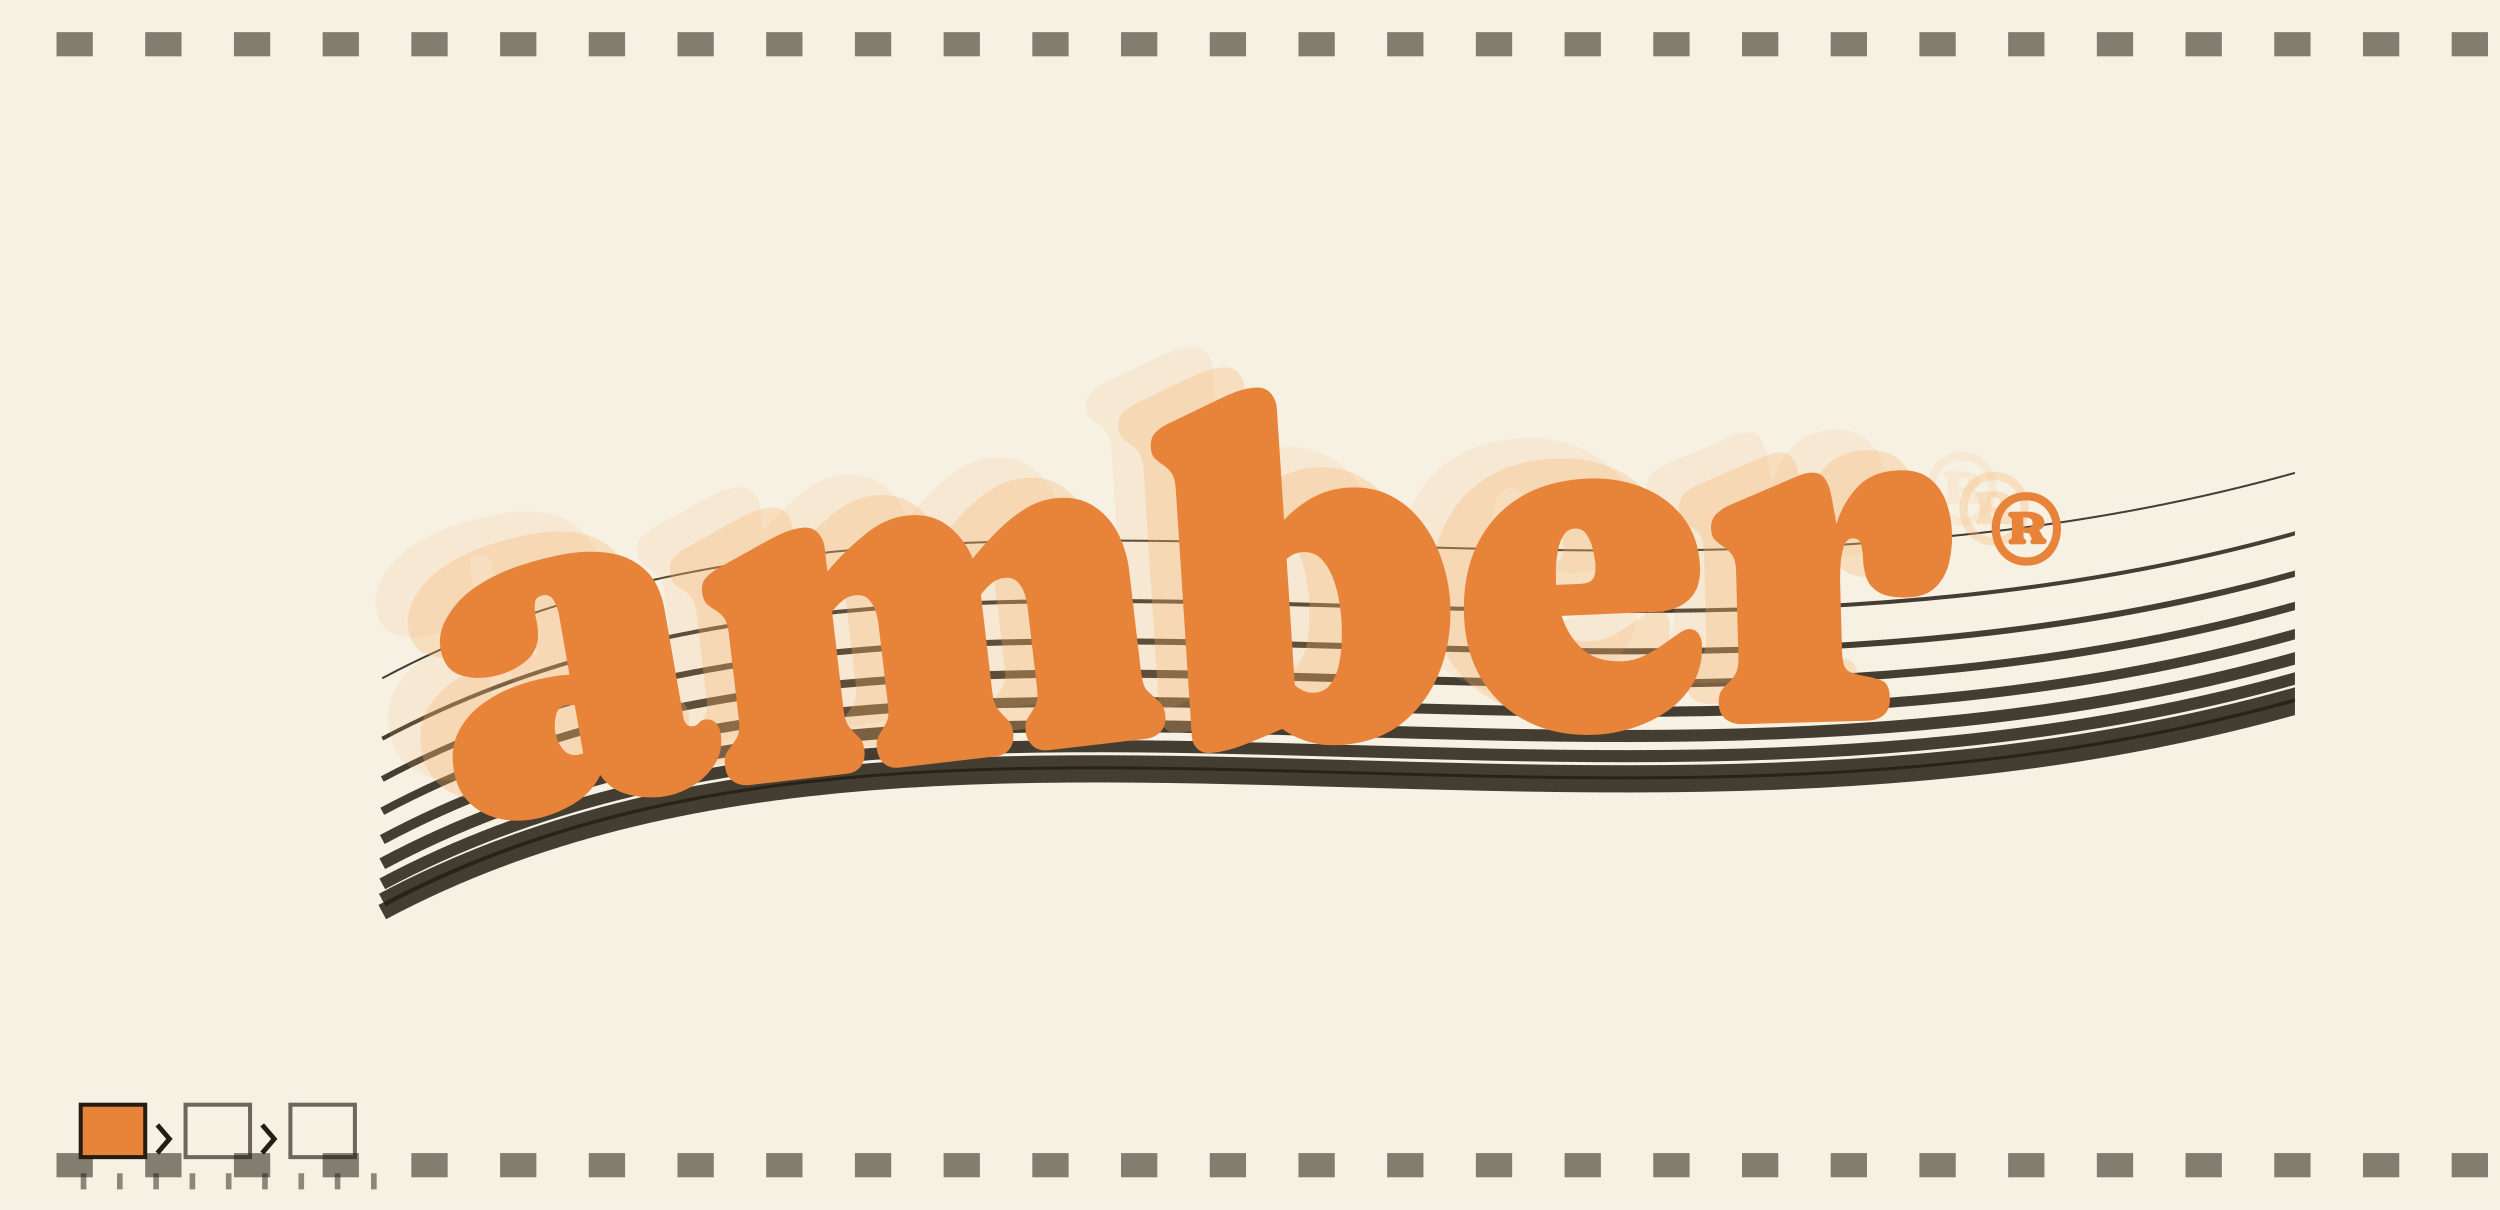
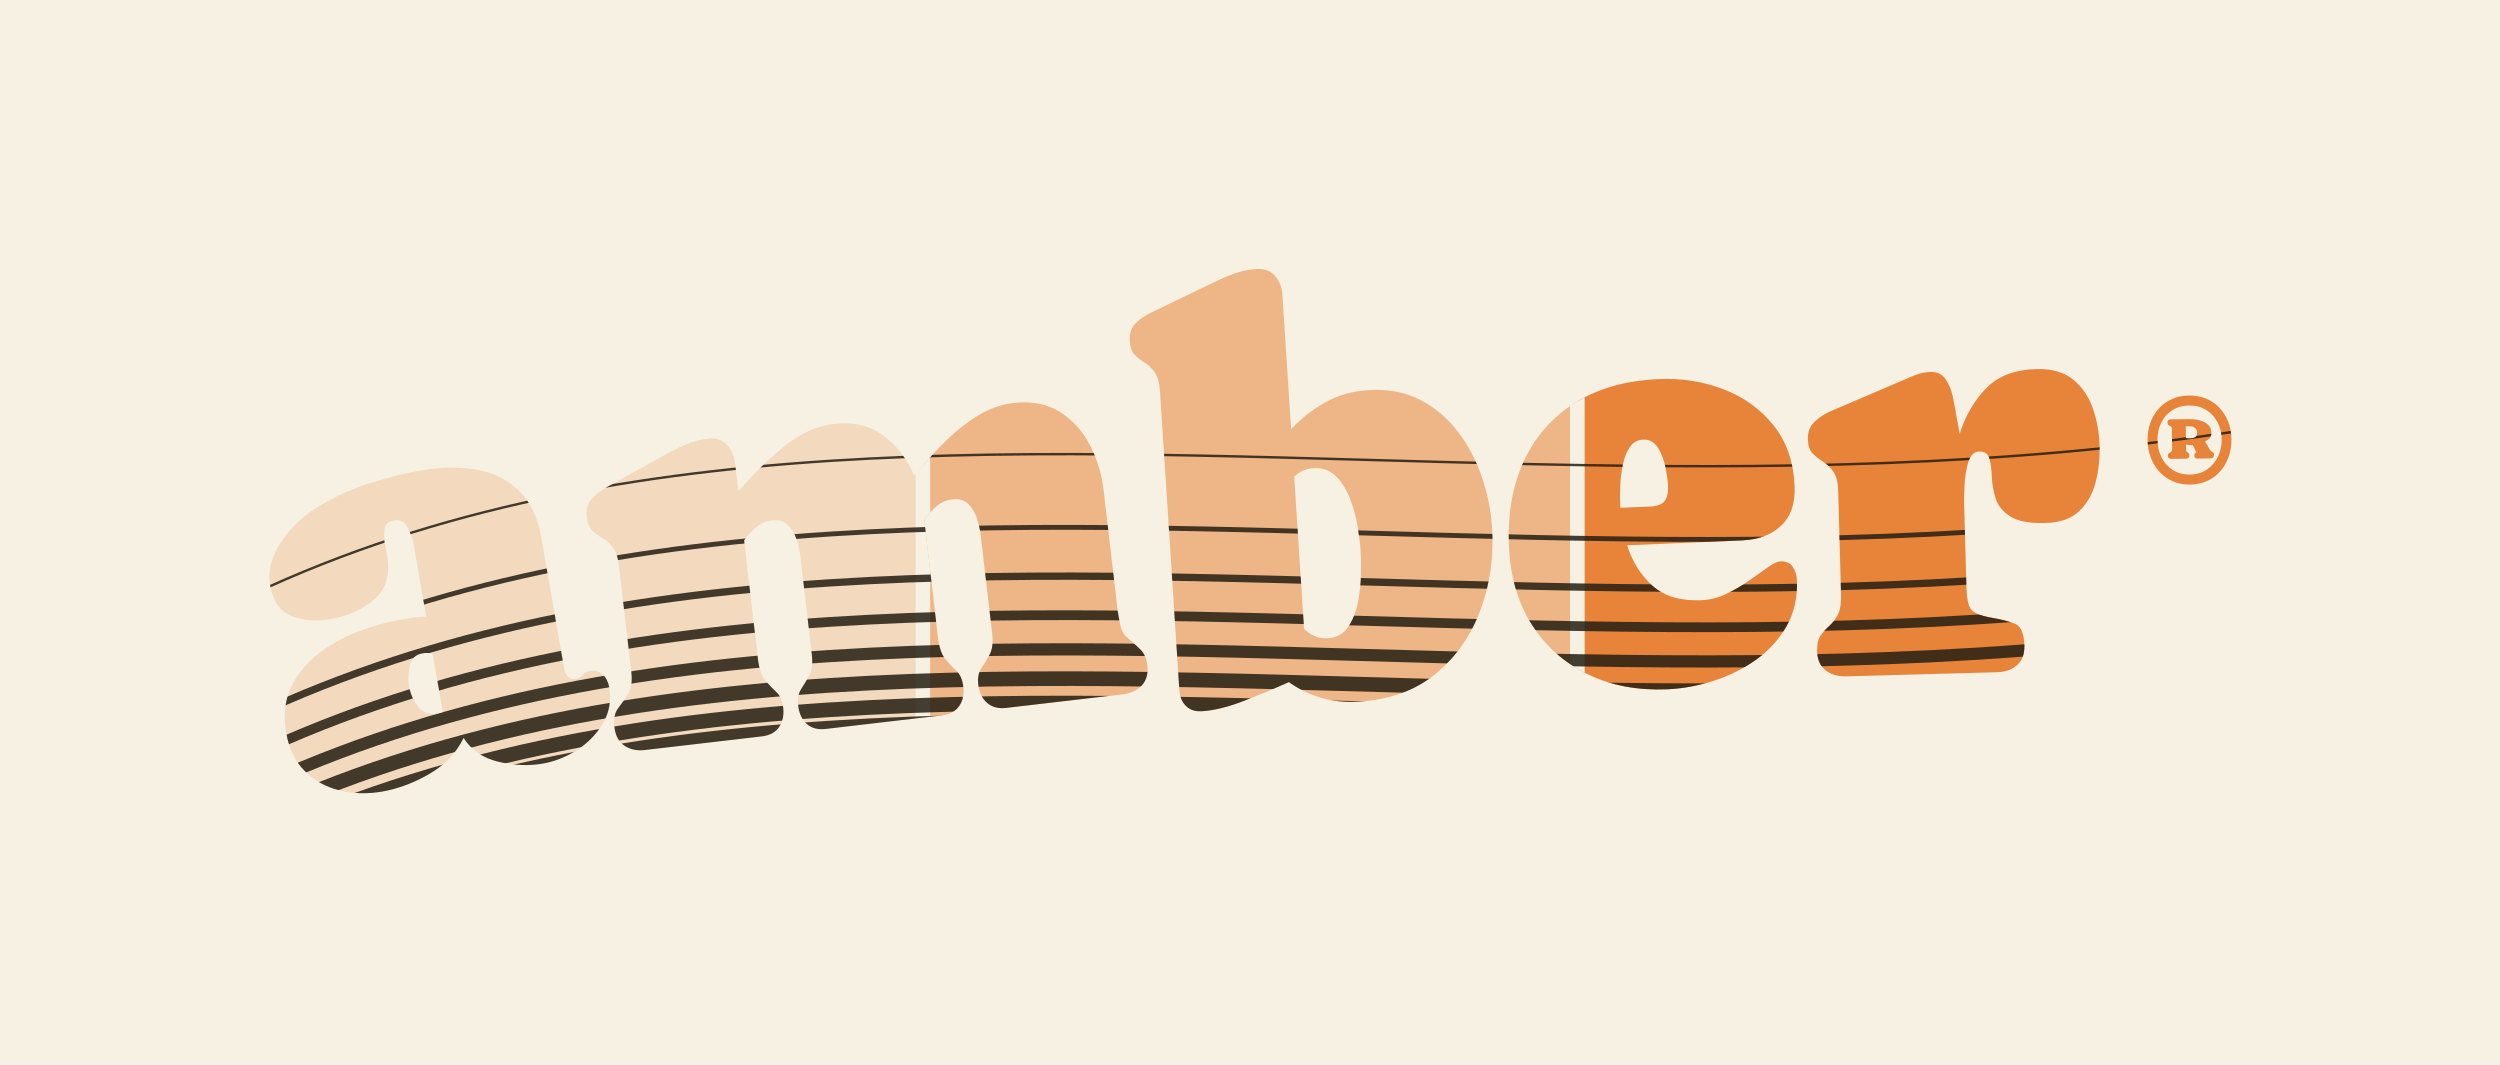
- <svg xmlns="http://www.w3.org/2000/svg" viewBox="-44.8 11.8 620 300" role="img" aria-label="amber mark — onion-skin frames of the wordmark stepping along the swoosh">
+ <svg xmlns="http://www.w3.org/2000/svg" viewBox="9.1 52.8 512.251 218.024" role="img" aria-label="amber mark — three exposure frames of the ink, ghost to live, split inside the letters">
  <defs>
    <path id="pl6-a" d="M40 230Q40 322 83 383.5Q126 445 195.5 482.5Q265 520 346 536Q427 552 502 552Q524 552 547 551.5Q570 551 592 547V807Q592 832 581.5 865Q571 898 539 898Q508 898 500.5 872.5Q493 847 493 824Q493 814 493.5 803.5Q494 793 494 782Q494 679 423 637.5Q352 596 261 596Q185 596 129 630Q73 664 73 750Q73 784 86.5 816Q100 848 121 873Q182 947 274.5 986Q367 1025 469.5 1039.5Q572 1054 662 1054Q764 1054 849 1025Q934 996 985 928.5Q1036 861 1036 747V286Q1036 269 1044 256Q1052 243 1071 243Q1086 243 1096.5 252.5Q1107 262 1122 262Q1151 262 1165.5 242Q1180 222 1180 195Q1180 125 1137.5 74.5Q1095 24 1032 -2.5Q969 -29 905 -29Q830 -29 753.5 4Q677 37 648 107Q597 36 508.5 3.5Q420 -29 335 -29Q257 -29 189.5 0.5Q122 30 81 88Q40 146 40 230ZM491 318Q491 278 510 242.5Q529 207 575 207Q584 207 592 209V416Q575 423 557 423Q519 423 505 385.5Q491 348 491 318Z" />
    <path id="pl6-m" d="M502 1056Q543 1056 564.5 1027.5Q586 999 586 961V860Q664 934 758.5 995Q853 1056 943 1056Q1050 1056 1114 994Q1178 932 1203 843Q1256 895 1317 944Q1378 993 1444 1024.5Q1510 1056 1578 1056Q1673 1056 1734.5 1006.5Q1796 957 1825.5 879.5Q1855 802 1855 717V301Q1855 278 1858 243.5Q1861 209 1880 193V192Q1902 169 1919 147.5Q1936 126 1936 91Q1936 47 1909 23.5Q1882 0 1839 0H1428Q1387 0 1364 25.5Q1341 51 1341 91Q1341 128 1358.5 148Q1376 168 1393 192.5Q1410 217 1410 264V609Q1410 637 1404 668.5Q1398 700 1380 723Q1362 746 1326 746Q1293 746 1267.5 728Q1242 710 1220 688V273Q1220 220 1237 194Q1254 168 1271 148Q1288 128 1288 91Q1288 50 1265.5 25Q1243 0 1201 0H793Q751 0 729 25.5Q707 51 707 91Q707 128 724 148.5Q741 169 758 193Q775 217 775 264V609Q775 637 769 668.5Q763 700 745 723Q727 746 691 746Q659 746 633 728.5Q607 711 586 688V273Q586 219 603 193Q620 167 637 147.5Q654 128 654 91Q654 51 632 25.5Q610 0 568 0H157Q114 0 87 23.5Q60 47 60 91Q60 135 80.5 156Q101 177 121 201.5Q141 226 141 279V650Q141 695 127 717.5Q113 740 95 753Q77 766 63 782.5Q49 799 49 832Q49 873 73.5 894Q98 915 132 929L343 1016Q381 1032 420.5 1044Q460 1056 502 1056Z" />
    <path id="pl6-b" d="M561 1409V937Q617 990 686.5 1023Q756 1056 839 1056Q941 1056 1016.5 1011Q1092 966 1141.5 892Q1191 818 1215.5 728Q1240 638 1240 548Q1240 398 1182 266Q1124 134 1012.5 52.5Q901 -29 738 -29Q665 -29 605 -7Q545 15 496 55Q421 27 336 0Q251 -27 186 -27Q151 -27 131.5 -5Q112 17 112 51V1099Q112 1144 98 1166.5Q84 1189 65 1202.5Q46 1216 32 1232Q18 1248 18 1280Q18 1321 43 1342.5Q68 1364 102 1377L317 1464Q355 1480 395 1492Q435 1504 477 1504Q518 1504 539.5 1475.5Q561 1447 561 1409ZM629 796Q592 796 561 771V237Q577 220 597 209.5Q617 199 642 199Q687 199 714 232.5Q741 266 754.5 316Q768 366 772 416Q776 466 776 498Q776 533 771 583Q766 633 750.5 682Q735 731 706 763.5Q677 796 629 796Z" />
    <path id="pl6-e" d="M1047 661Q1047 572 994.5 526Q942 480 856 480H453Q476 394 535 335.5Q594 277 705 277Q749 277 792.5 295.5Q836 314 874.5 339Q913 364 942 382.5Q971 401 986 401Q1015 401 1028 380.5Q1041 360 1041 334Q1041 243 998.5 174.5Q956 106 886.5 61Q817 16 734.5 -6.5Q652 -29 572 -29Q415 -29 295 36Q175 101 107.5 218.5Q40 336 40 495Q40 665 105.5 791Q171 917 294 986.5Q417 1056 589 1056Q708 1056 812.5 1011Q917 966 982 878Q1047 790 1047 661ZM435 634Q435 623 435 612H539Q577 612 591 629.5Q605 647 605 683Q605 707 599 746Q593 785 575.5 816Q558 847 525 847Q495 847 477 822.5Q459 798 450 761.5Q441 725 438 690Q435 655 435 634Z" />
    <path id="pl6-r" d="M593 593V301Q593 243 606.5 223Q620 203 678 191Q729 181 759.5 167.5Q790 154 790 91Q790 46 763 23Q736 0 692 0H164Q121 0 93 23Q65 46 65 91Q65 127 78.5 145Q92 163 109.5 177.5Q127 192 140.5 215.5Q154 239 154 287V650Q154 695 138.5 717.5Q123 740 103.5 753Q84 766 68.5 782.5Q53 799 53 832Q53 871 78.5 893.5Q104 916 137 929L387 1028Q411 1038 436 1047Q461 1056 488 1056Q523 1056 540 1029.5Q557 1003 563.5 968.5Q570 934 573 908Q576 890 579 872Q582 854 584 836Q615 928 679.5 992Q744 1056 858 1056Q939 1056 985.5 1016Q1032 976 1052 913.5Q1072 851 1072 781Q1072 716 1055 655.5Q1038 595 995.5 556Q953 517 876 517Q792 517 753.5 543Q715 569 704 607Q693 645 692.5 683Q692 721 686 747Q680 773 650 773Q623 773 611 735.5Q599 698 596 655Q593 612 593 593Z" />
    <path id="pl6-registered" d="M797 -163Q630 -163 495 -101.5Q360 -40 263.5 68.5Q167 177 115.5 319Q64 461 64 622Q64 784 115.5 924Q167 1064 264 1169.5Q361 1275 496 1334.5Q631 1394 797 1394Q964 1394 1099 1335Q1234 1276 1330.5 1170Q1427 1064 1478.5 924Q1530 784 1530 622Q1530 460 1479 318Q1428 176 1332 67.5Q1236 -41 1100.5 -102Q965 -163 797 -163ZM797 12Q969 12 1095.5 96Q1222 180 1291 319Q1360 458 1360 622Q1360 787 1290.5 922.5Q1221 1058 1094.5 1138.5Q968 1219 797 1219Q625 1219 499 1139Q373 1059 305 924Q237 789 237 622Q237 456 304.5 317.5Q372 179 497.5 95.5Q623 12 797 12ZM1181 736Q1181 677 1148 642.5Q1115 608 1068 589L1151 443Q1165 418 1194 402.5Q1223 387 1223 353Q1223 325 1207.5 307.5Q1192 290 1163 290H934Q878 290 878 344Q878 366 892 383Q908 388 908 401Q908 411 890 451Q872 491 855 524Q848 523 840 523Q813 523 787 527.5Q761 532 735 540V451Q735 421 749 410.5Q763 400 777.5 389Q792 378 792 344Q792 290 733 290H476Q416 290 416 344Q416 376 435 389.5Q454 403 472.5 414Q491 425 491 451V820Q491 848 472.5 858Q454 868 435 880Q416 892 416 927Q416 981 476 981H804Q862 981 927.5 970Q993 959 1050.5 931.5Q1108 904 1144.5 856.5Q1181 809 1181 736ZM735 856V650Q752 646 769.5 645Q787 644 806 644Q854 644 892.5 662.5Q931 681 931 738Q931 797 893.5 826.5Q856 856 800 856Z" />
    <clipPath id="pl6-text">
      <use href="#pl6-a" transform="translate(67.76 216.69) rotate(-9.882) translate(0 0.00) scale(0.058594 -0.058594)" />
      <use href="#pl6-m" transform="translate(132.13 207.54) rotate(-6.650) translate(0 0.00) scale(0.058594 -0.058594)" />
      <use href="#pl6-b" transform="translate(244.40 197.66) rotate(-3.710) translate(0 0.00) scale(0.058594 -0.058594)" />
      <use href="#pl6-e" transform="translate(317.18 193.77) rotate(-2.453) translate(0 0.00) scale(0.058594 -0.058594)" />
      <use href="#pl6-r" transform="translate(377.77 191.65) rotate(-1.573) translate(0 0.00) scale(0.058594 -0.058594)" />
      <use href="#pl6-registered" transform="translate(448.92 190.28) rotate(-0.641) translate(0 -40.00) scale(0.011719 -0.011719)" />
    </clipPath>
-     <mask id="pl6-around">
-       <rect x="-44.784" y="11.768" width="620" height="300" fill="#fff" />
-       <g fill="#000">
-         <use href="#pl6-a" transform="translate(67.76 216.69) rotate(-9.882) translate(0 0.00) scale(0.058594 -0.058594)" />
-         <use href="#pl6-m" transform="translate(132.13 207.54) rotate(-6.650) translate(0 0.00) scale(0.058594 -0.058594)" />
-         <use href="#pl6-b" transform="translate(244.40 197.66) rotate(-3.710) translate(0 0.00) scale(0.058594 -0.058594)" />
-         <use href="#pl6-e" transform="translate(317.18 193.77) rotate(-2.453) translate(0 0.00) scale(0.058594 -0.058594)" />
-         <use href="#pl6-r" transform="translate(377.77 191.65) rotate(-1.573) translate(0 0.00) scale(0.058594 -0.058594)" />
-         <use href="#pl6-registered" transform="translate(448.92 190.28) rotate(-0.641) translate(0 -40.00) scale(0.011719 -0.011719)" />
-       </g>
-     </mask>
  </defs>
-   <clipPath id="crop5">
-     <rect x="30.09" y="11.768" width="494.251" height="300" />
-   </clipPath>
-   <rect x="-44.784" y="11.768" width="620" height="300" fill="#F6F1E3" />
-   <rect x="-30.784" y="19.768" width="9" height="6" fill="#241D12" opacity="0.55" />
-   <rect x="-30.784" y="297.768" width="9" height="6" fill="#241D12" opacity="0.55" />
-   <rect x="-8.784" y="19.768" width="9" height="6" fill="#241D12" opacity="0.55" />
-   <rect x="-8.784" y="297.768" width="9" height="6" fill="#241D12" opacity="0.55" />
-   <rect x="13.216" y="19.768" width="9" height="6" fill="#241D12" opacity="0.55" />
-   <rect x="13.216" y="297.768" width="9" height="6" fill="#241D12" opacity="0.55" />
-   <rect x="35.216" y="19.768" width="9" height="6" fill="#241D12" opacity="0.55" />
-   <rect x="35.216" y="297.768" width="9" height="6" fill="#241D12" opacity="0.55" />
-   <rect x="57.216" y="19.768" width="9" height="6" fill="#241D12" opacity="0.55" />
-   <rect x="57.216" y="297.768" width="9" height="6" fill="#241D12" opacity="0.55" />
-   <rect x="79.216" y="19.768" width="9" height="6" fill="#241D12" opacity="0.55" />
-   <rect x="79.216" y="297.768" width="9" height="6" fill="#241D12" opacity="0.55" />
-   <rect x="101.216" y="19.768" width="9" height="6" fill="#241D12" opacity="0.55" />
-   <rect x="101.216" y="297.768" width="9" height="6" fill="#241D12" opacity="0.55" />
-   <rect x="123.216" y="19.768" width="9" height="6" fill="#241D12" opacity="0.55" />
-   <rect x="123.216" y="297.768" width="9" height="6" fill="#241D12" opacity="0.55" />
-   <rect x="145.216" y="19.768" width="9" height="6" fill="#241D12" opacity="0.55" />
-   <rect x="145.216" y="297.768" width="9" height="6" fill="#241D12" opacity="0.55" />
-   <rect x="167.216" y="19.768" width="9" height="6" fill="#241D12" opacity="0.55" />
-   <rect x="167.216" y="297.768" width="9" height="6" fill="#241D12" opacity="0.55" />
-   <rect x="189.216" y="19.768" width="9" height="6" fill="#241D12" opacity="0.55" />
-   <rect x="189.216" y="297.768" width="9" height="6" fill="#241D12" opacity="0.55" />
-   <rect x="211.216" y="19.768" width="9" height="6" fill="#241D12" opacity="0.55" />
-   <rect x="211.216" y="297.768" width="9" height="6" fill="#241D12" opacity="0.55" />
-   <rect x="233.216" y="19.768" width="9" height="6" fill="#241D12" opacity="0.55" />
-   <rect x="233.216" y="297.768" width="9" height="6" fill="#241D12" opacity="0.55" />
-   <rect x="255.216" y="19.768" width="9" height="6" fill="#241D12" opacity="0.55" />
-   <rect x="255.216" y="297.768" width="9" height="6" fill="#241D12" opacity="0.55" />
-   <rect x="277.216" y="19.768" width="9" height="6" fill="#241D12" opacity="0.55" />
-   <rect x="277.216" y="297.768" width="9" height="6" fill="#241D12" opacity="0.55" />
-   <rect x="299.216" y="19.768" width="9" height="6" fill="#241D12" opacity="0.55" />
-   <rect x="299.216" y="297.768" width="9" height="6" fill="#241D12" opacity="0.55" />
-   <rect x="321.216" y="19.768" width="9" height="6" fill="#241D12" opacity="0.55" />
-   <rect x="321.216" y="297.768" width="9" height="6" fill="#241D12" opacity="0.55" />
-   <rect x="343.216" y="19.768" width="9" height="6" fill="#241D12" opacity="0.55" />
-   <rect x="343.216" y="297.768" width="9" height="6" fill="#241D12" opacity="0.55" />
-   <rect x="365.216" y="19.768" width="9" height="6" fill="#241D12" opacity="0.55" />
-   <rect x="365.216" y="297.768" width="9" height="6" fill="#241D12" opacity="0.55" />
-   <rect x="387.216" y="19.768" width="9" height="6" fill="#241D12" opacity="0.55" />
-   <rect x="387.216" y="297.768" width="9" height="6" fill="#241D12" opacity="0.55" />
-   <rect x="409.216" y="19.768" width="9" height="6" fill="#241D12" opacity="0.55" />
-   <rect x="409.216" y="297.768" width="9" height="6" fill="#241D12" opacity="0.55" />
-   <rect x="431.216" y="19.768" width="9" height="6" fill="#241D12" opacity="0.55" />
-   <rect x="431.216" y="297.768" width="9" height="6" fill="#241D12" opacity="0.55" />
-   <rect x="453.216" y="19.768" width="9" height="6" fill="#241D12" opacity="0.55" />
-   <rect x="453.216" y="297.768" width="9" height="6" fill="#241D12" opacity="0.55" />
-   <rect x="475.216" y="19.768" width="9" height="6" fill="#241D12" opacity="0.55" />
-   <rect x="475.216" y="297.768" width="9" height="6" fill="#241D12" opacity="0.55" />
-   <rect x="497.216" y="19.768" width="9" height="6" fill="#241D12" opacity="0.55" />
-   <rect x="497.216" y="297.768" width="9" height="6" fill="#241D12" opacity="0.55" />
-   <rect x="519.216" y="19.768" width="9" height="6" fill="#241D12" opacity="0.55" />
-   <rect x="519.216" y="297.768" width="9" height="6" fill="#241D12" opacity="0.55" />
-   <rect x="541.216" y="19.768" width="9" height="6" fill="#241D12" opacity="0.55" />
-   <rect x="541.216" y="297.768" width="9" height="6" fill="#241D12" opacity="0.55" />
-   <rect x="563.216" y="19.768" width="9" height="6" fill="#241D12" opacity="0.55" />
-   <rect x="563.216" y="297.768" width="9" height="6" fill="#241D12" opacity="0.55" />
-   <g clip-path="url(#crop5)">
+   <rect x="9.09" y="52.755" width="512.251" height="218.024" fill="#F6F1E3" />
+   <g clip-path="url(#pl6-text)">
+     <rect x="9.1" y="52.755" width="189.1" height="218.024" fill="#E8833A" opacity="0.22" />
+     <rect x="198.2" y="52.755" width="134.1" height="218.024" fill="#E8833A" opacity="0.55" />
+     <rect x="332.3" y="52.755" width="189.1" height="218.024" fill="#E8833A" opacity="1" />
+     <rect x="196.7" y="52.755" width="3" height="218.024" fill="#F6F1E3" />
+     <rect x="330.8" y="52.755" width="3" height="218.024" fill="#F6F1E3" />
+   </g>
+   <g clip-path="url(#pl6-text)">
    <path d="M50,180 C200,100 400,200 600,100 S850,160 950,130" fill="none" stroke="#241D12" stroke-width="0.5" opacity="0.85" />
    <path d="M50,195 C200,115 400,215 600,115 S850,175 950,145" fill="none" stroke="#241D12" stroke-width="1" opacity="0.85" />
    <path d="M50,205 C200,125 400,225 600,125 S850,185 950,155" fill="none" stroke="#241D12" stroke-width="1.5" opacity="0.85" />
    <path d="M50,213 C200,133 400,233 600,133 S850,193 950,163" fill="none" stroke="#241D12" stroke-width="2" opacity="0.85" />
    <path d="M50,220 C200,140 400,240 600,140 S850,200 950,170" fill="none" stroke="#241D12" stroke-width="2.5" opacity="0.85" />
    <path d="M50,226 C200,146 400,246 600,146 S850,206 950,176" fill="none" stroke="#241D12" stroke-width="3" opacity="0.85" />
    <path d="M50,231 C200,151 400,251 600,151 S850,211 950,181" fill="none" stroke="#241D12" stroke-width="3" opacity="0.85" />
    <path d="M50,235 C200,155 400,255 600,155 S850,215 950,185" fill="none" stroke="#241D12" stroke-width="3.5" opacity="0.85" />
    <path d="M50,238 C200,158 400,258 600,158 S850,218 950,188" fill="none" stroke="#241D12" stroke-width="4" opacity="0.85" />
  </g>
-   <g clip-path="url(#pl6-text)" transform="translate(-16 -10)" opacity="0.14">
-     <rect x="-44.784" y="11.768" width="620" height="300" fill="#F6B26B" />
-   </g>
-   <g clip-path="url(#pl6-text)" transform="translate(-8 -5)" opacity="0.3">
-     <rect x="-44.784" y="11.768" width="620" height="300" fill="#F6B26B" />
-   </g>
-   <g clip-path="url(#pl6-text)">
-     <rect x="-44.784" y="11.768" width="620" height="300" fill="#E8833A" />
-   </g>
-   <rect x="-24.784" y="285.768" width="16" height="13" fill="#E8833A" stroke="#241D12" />
-   <path d="M-5.784 290.768 l3 3.5 l-3 3.5" fill="none" stroke="#241D12" stroke-width="1.2" />
-   <rect x="1.216" y="285.768" width="16" height="13" fill="none" stroke="#241D12" stroke-opacity="0.65" />
-   <path d="M20.216 290.768 l3 3.5 l-3 3.5" fill="none" stroke="#241D12" stroke-width="1.2" />
-   <rect x="27.216" y="285.768" width="16" height="13" fill="none" stroke="#241D12" stroke-opacity="0.65" />
-   <rect x="-24.784" y="302.768" width="1.4" height="4" fill="#241D12" opacity="0.5" />
-   <rect x="-15.784" y="302.768" width="1.4" height="4" fill="#241D12" opacity="0.5" />
-   <rect x="-6.784" y="302.768" width="1.4" height="4" fill="#241D12" opacity="0.5" />
-   <rect x="2.216" y="302.768" width="1.4" height="4" fill="#241D12" opacity="0.5" />
-   <rect x="11.216" y="302.768" width="1.4" height="4" fill="#241D12" opacity="0.5" />
-   <rect x="20.216" y="302.768" width="1.4" height="4" fill="#241D12" opacity="0.5" />
-   <rect x="29.216" y="302.768" width="1.4" height="4" fill="#241D12" opacity="0.5" />
-   <rect x="38.216" y="302.768" width="1.4" height="4" fill="#241D12" opacity="0.5" />
-   <rect x="47.216" y="302.768" width="1.4" height="4" fill="#241D12" opacity="0.5" />
</svg>
